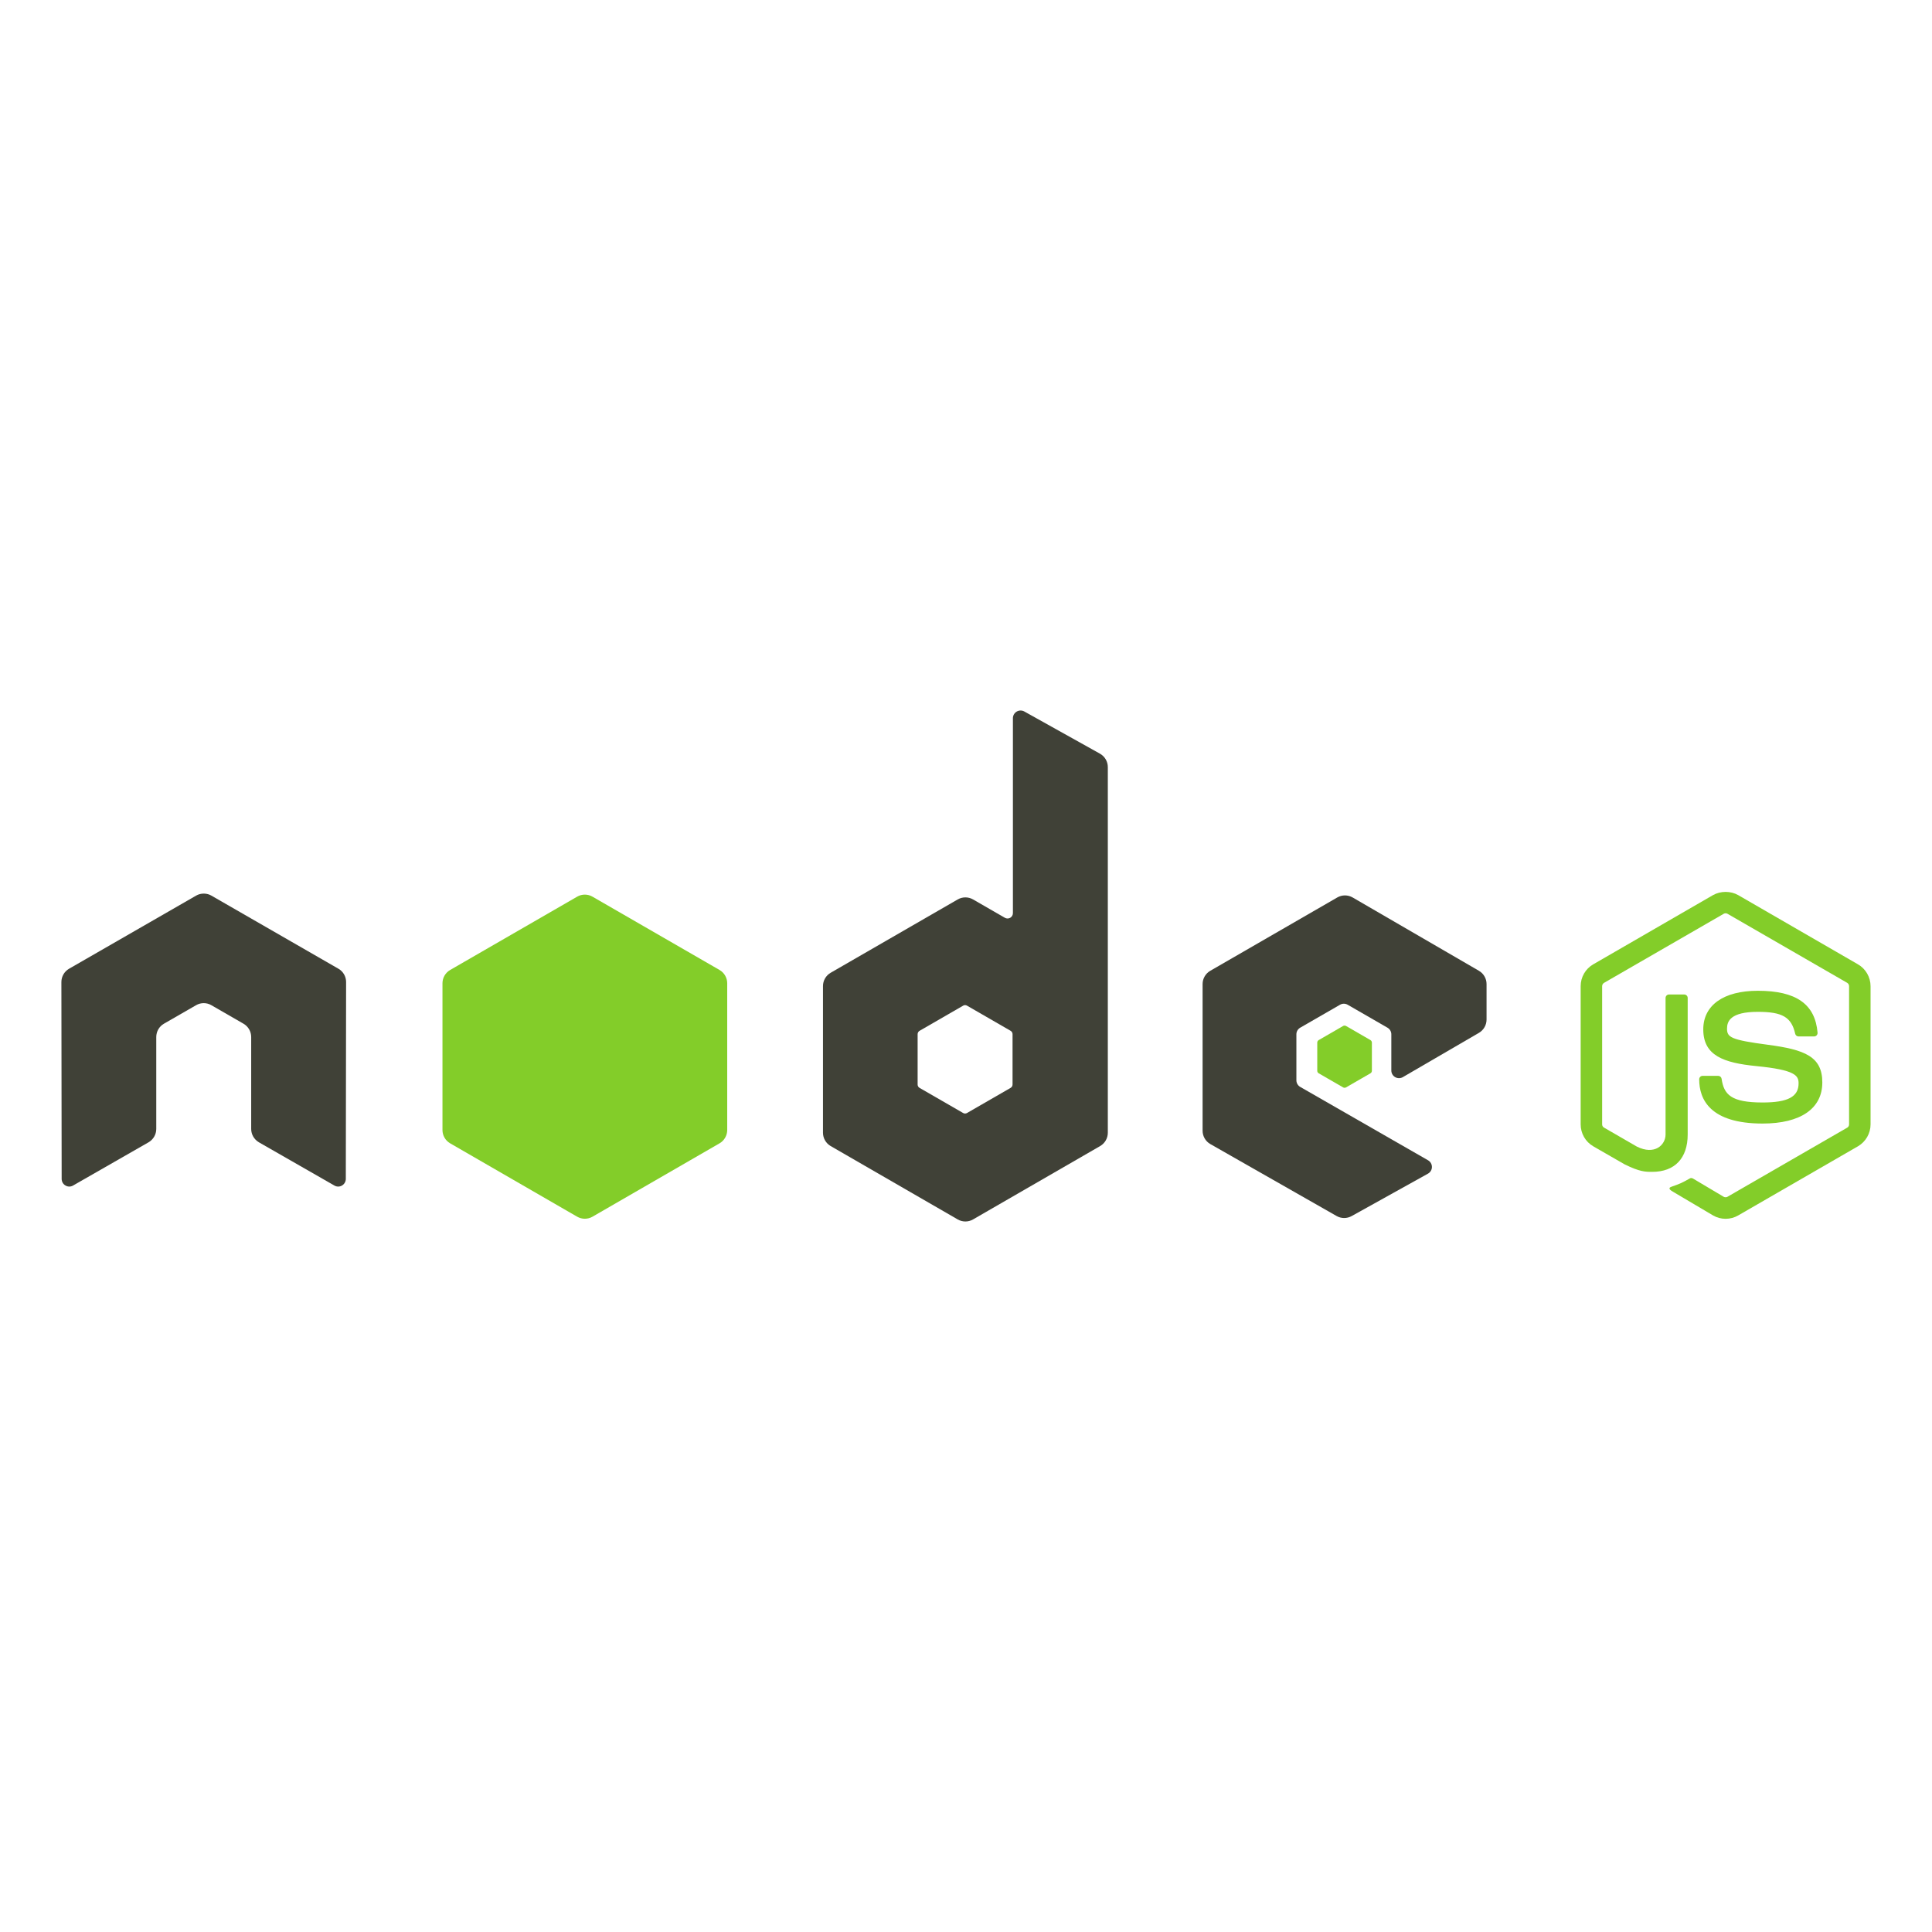
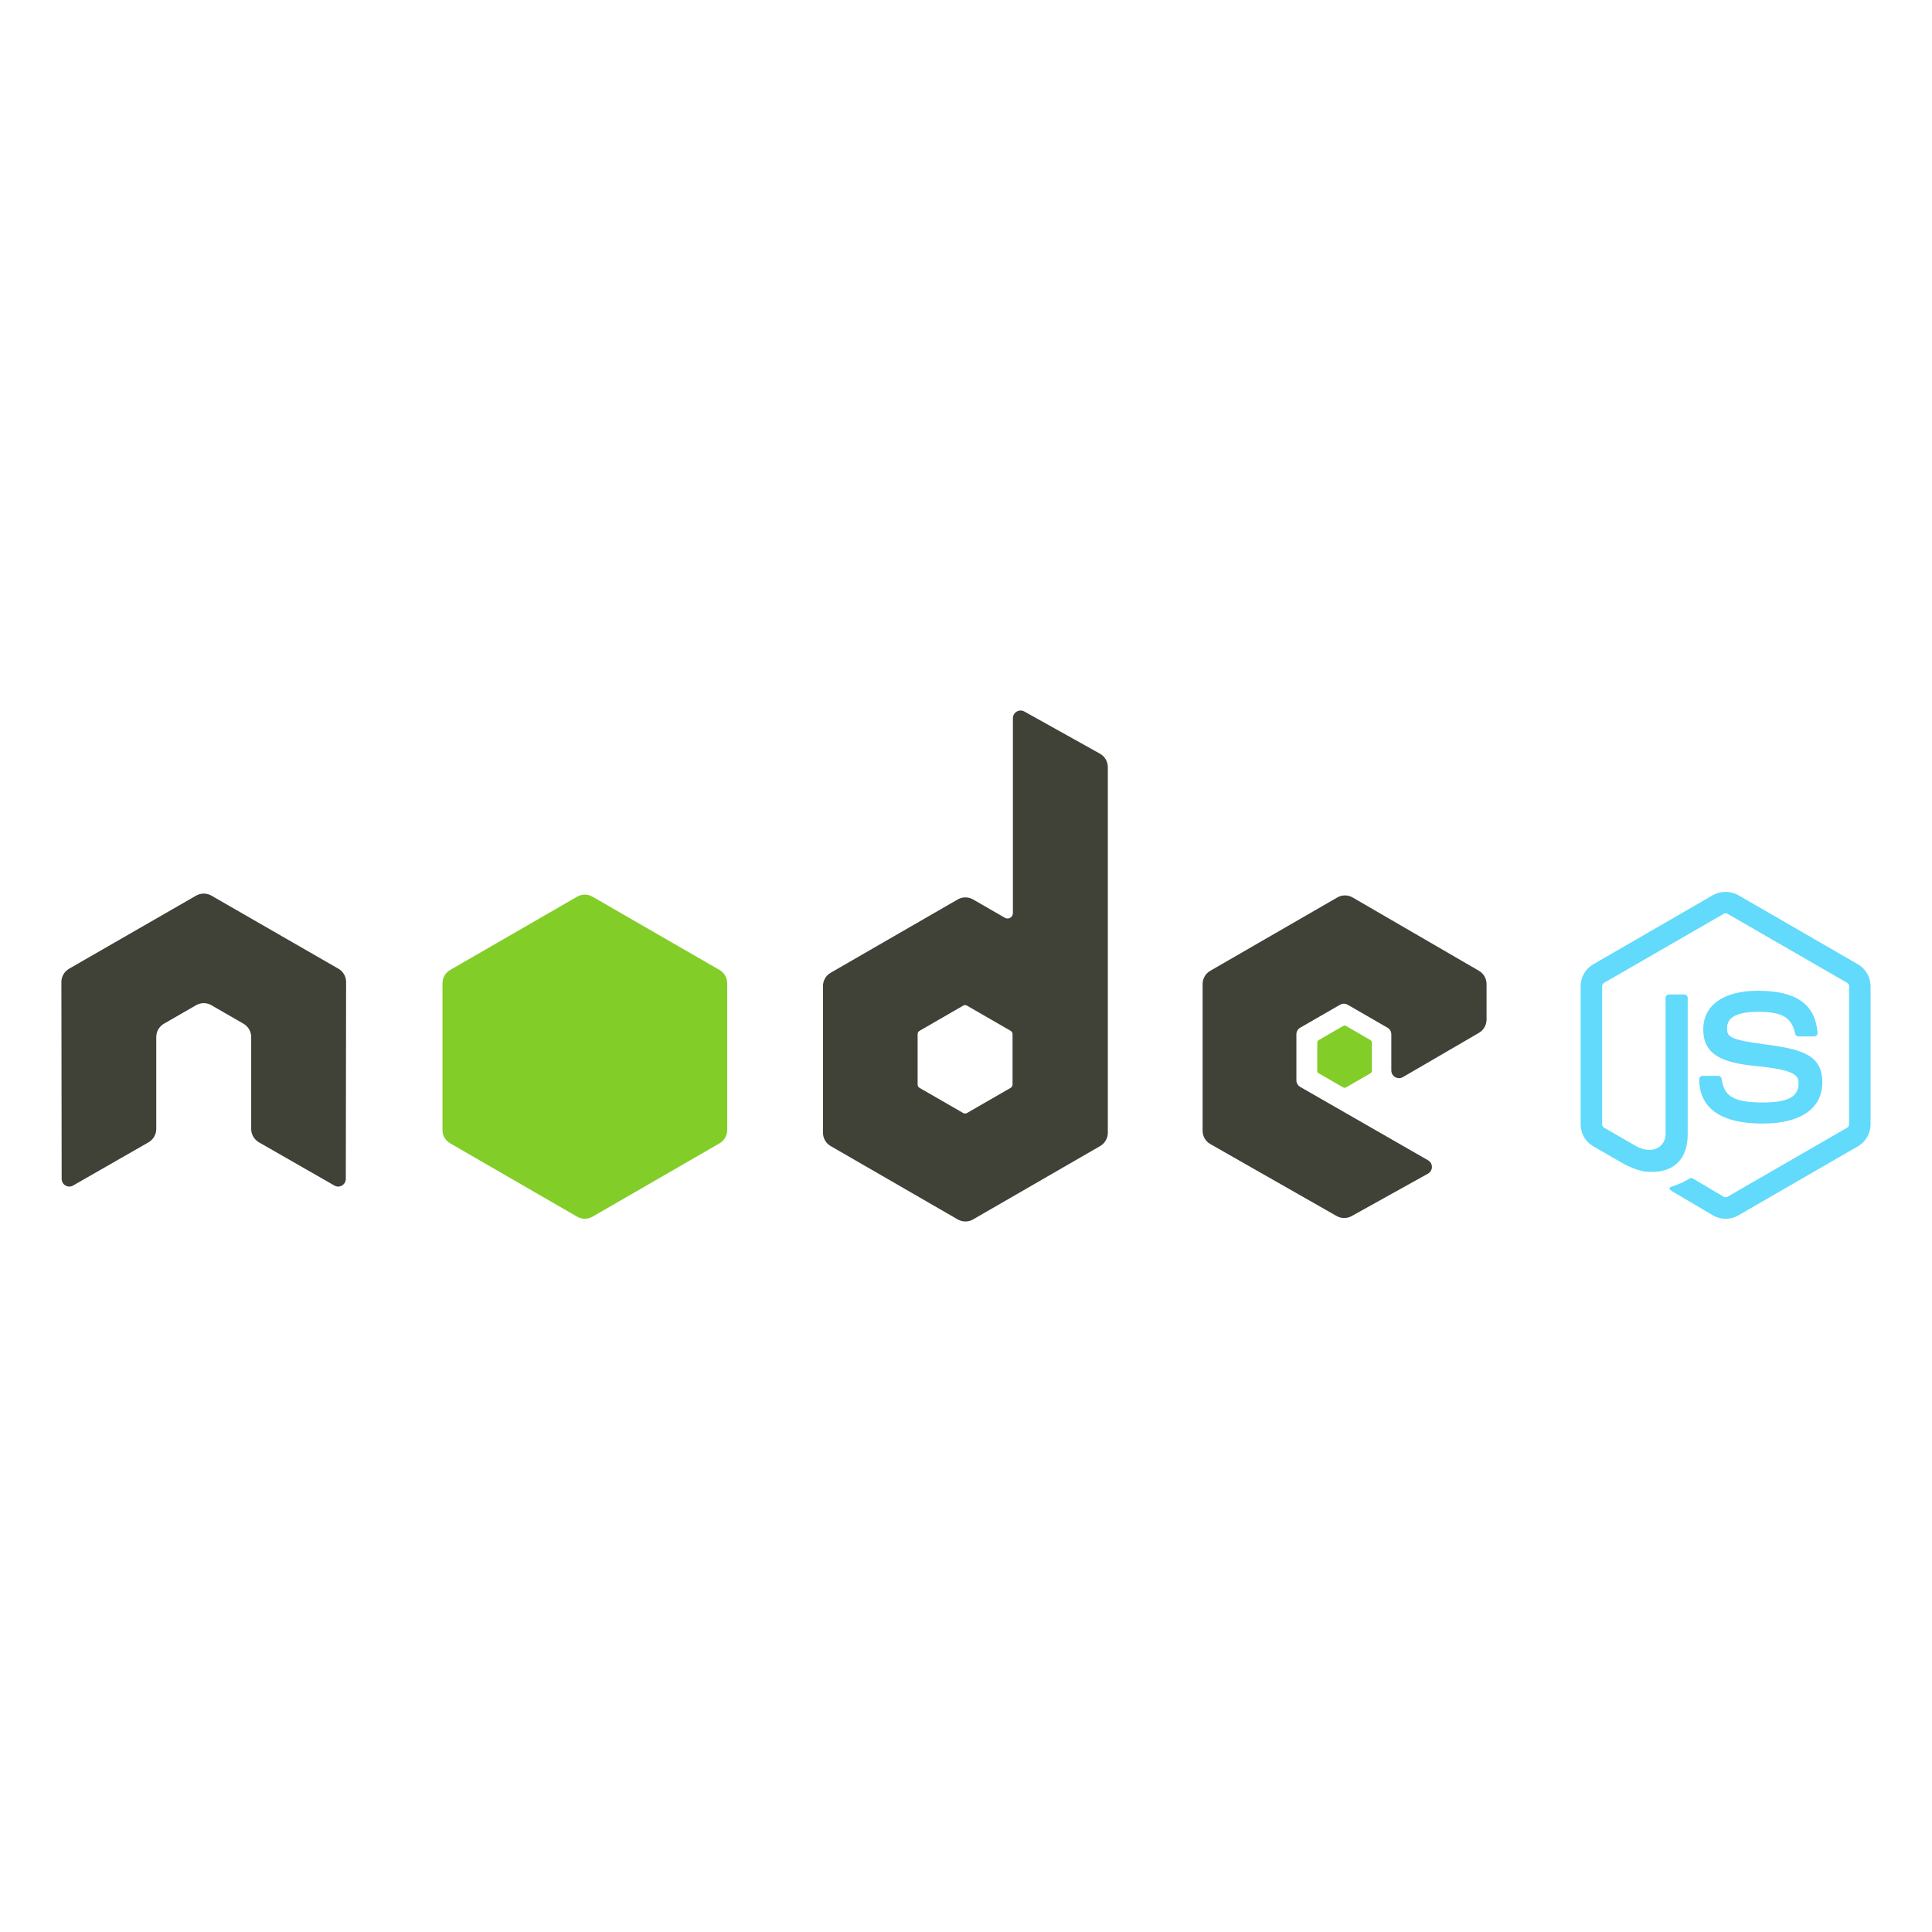
<svg xmlns="http://www.w3.org/2000/svg" viewBox="0 0 128 128">
-   <path fill="#83CD29" d="M114.325 80.749c-.29 0-.578-.076-.832-.224l-2.65-1.568c-.396-.221-.203-.3-.072-.345.528-.184.635-.227 1.198-.545.059-.033.136-.021.197.015l2.035 1.209c.074.041.179.041.246 0l7.937-4.581c.075-.042.122-.127.122-.215v-9.16c0-.09-.047-.173-.123-.219l-7.934-4.577c-.074-.042-.171-.042-.245 0l-7.933 4.578c-.076.045-.125.131-.125.218v9.16c0 .088.049.171.125.212l2.174 1.257c1.18.589 1.903-.105 1.903-.803v-9.045c0-.127.103-.228.23-.228h1.007c.125 0 .229.101.229.228v9.045c0 1.574-.857 2.477-2.35 2.477-.459 0-.82 0-1.828-.496l-2.081-1.198c-.515-.298-.832-.854-.832-1.448v-9.16c0-.595.317-1.15.832-1.446l7.937-4.587c.502-.283 1.169-.283 1.667 0l7.937 4.587c.514.297.833.852.833 1.446v9.16c0 .595-.319 1.148-.833 1.448l-7.937 4.582c-.252.147-.539.223-.834.223M116.778 74.438c-3.475 0-4.202-1.595-4.202-2.932 0-.126.103-.229.23-.229h1.026c.115 0 .21.082.228.194.154 1.045.617 1.572 2.718 1.572 1.671 0 2.383-.378 2.383-1.266 0-.512-.202-.891-2.8-1.146-2.172-.215-3.515-.694-3.515-2.433 0-1.601 1.35-2.557 3.612-2.557 2.543 0 3.801.883 3.96 2.777.006.064-.017.127-.06.176-.044.045-.104.073-.168.073h-1.031c-.107 0-.201-.075-.223-.179-.248-1.1-.848-1.451-2.479-1.451-1.825 0-2.037.637-2.037 1.112 0 .577.25.745 2.715 1.071 2.439.323 3.598.779 3.598 2.494.001 1.733-1.441 2.724-3.955 2.724" />
+   <path fill="#61DAFB" d="M114.325 80.749c-.29 0-.578-.076-.832-.224l-2.65-1.568c-.396-.221-.203-.3-.072-.345.528-.184.635-.227 1.198-.545.059-.033.136-.021.197.015l2.035 1.209c.074.041.179.041.246 0l7.937-4.581c.075-.042.122-.127.122-.215v-9.16c0-.09-.047-.173-.123-.219l-7.934-4.577c-.074-.042-.171-.042-.245 0l-7.933 4.578c-.076.045-.125.131-.125.218v9.16c0 .088.049.171.125.212l2.174 1.257c1.18.589 1.903-.105 1.903-.803v-9.045c0-.127.103-.228.23-.228h1.007c.125 0 .229.101.229.228v9.045c0 1.574-.857 2.477-2.35 2.477-.459 0-.82 0-1.828-.496l-2.081-1.198c-.515-.298-.832-.854-.832-1.448v-9.16c0-.595.317-1.15.832-1.446l7.937-4.587c.502-.283 1.169-.283 1.667 0l7.937 4.587c.514.297.833.852.833 1.446v9.16c0 .595-.319 1.148-.833 1.448l-7.937 4.582c-.252.147-.539.223-.834.223M116.778 74.438c-3.475 0-4.202-1.595-4.202-2.932 0-.126.103-.229.23-.229h1.026c.115 0 .21.082.228.194.154 1.045.617 1.572 2.718 1.572 1.671 0 2.383-.378 2.383-1.266 0-.512-.202-.891-2.8-1.146-2.172-.215-3.515-.694-3.515-2.433 0-1.601 1.35-2.557 3.612-2.557 2.543 0 3.801.883 3.96 2.777.006.064-.017.127-.06.176-.044.045-.104.073-.168.073h-1.031c-.107 0-.201-.075-.223-.179-.248-1.1-.848-1.451-2.479-1.451-1.825 0-2.037.637-2.037 1.112 0 .577.25.745 2.715 1.071 2.439.323 3.598.779 3.598 2.494.001 1.733-1.441 2.724-3.955 2.724" />
  <path fill="#404137" d="M97.982 68.43c.313-.183.506-.517.506-.88v-2.354c0-.362-.192-.696-.506-.879l-8.364-4.856c-.315-.183-.703-.184-1.019-.002l-8.416 4.859c-.314.182-.508.517-.508.88v9.716c0 .365.196.703.514.884l8.363 4.765c.308.177.686.178.997.006l5.058-2.812c.161-.09.261-.258.262-.44.001-.184-.097-.354-.256-.445l-8.468-4.86c-.159-.091-.256-.259-.256-.44v-3.046c0-.182.097-.349.254-.439l2.637-1.52c.156-.091.35-.091.507 0l2.637 1.52c.158.091.255.258.255.439v2.396c0 .183.097.351.254.441.158.091.352.091.51-.001l5.039-2.932" />
  <path fill="#83CD29" d="M88.984 67.974c.061-.034.135-.034.195 0l1.615.933c.06.035.097.1.097.169v1.865c0 .07-.037.134-.097.169l-1.615.932c-.06.035-.135.035-.195 0l-1.614-.932c-.061-.035-.098-.099-.098-.169v-1.865c0-.069.037-.134.098-.169l1.614-.933" />
  <path fill="#404137" d="M67.083 71.854c0 .09-.048.174-.127.22l-2.89 1.666c-.079.046-.176.046-.254 0l-2.89-1.666c-.079-.046-.127-.13-.127-.22v-3.338c0-.09.049-.175.127-.221l2.89-1.668c.079-.047.176-.047.255 0l2.891 1.668c.078.046.126.131.126.221v3.338zm.781-24.716c-.157-.087-.349-.085-.505.006-.155.092-.251.258-.251.438v12.915c0 .126-.068.244-.177.308-.11.063-.246.063-.356 0l-2.108-1.215c-.314-.181-.701-.181-1.015 0l-8.418 4.858c-.315.182-.509.518-.509.881v9.719c0 .363.194.698.508.881l8.418 4.861c.314.182.702.182 1.017 0l8.42-4.861c.314-.183.508-.518.508-.881v-24.227c0-.368-.2-.708-.521-.888l-5.011-2.795" />
  <path fill="#83CD29" d="M38.238 59.407c.314-.182.702-.182 1.016 0l8.418 4.857c.314.182.508.518.508.881v9.722c0 .363-.194.699-.508.881l-8.417 4.861c-.314.181-.702.181-1.017 0l-8.415-4.861c-.314-.182-.508-.518-.508-.881v-9.723c0-.362.194-.698.508-.88l8.415-4.857" />
  <path fill="#404137" d="M22.93 65.064c0-.366-.192-.702-.508-.883l-8.415-4.843c-.144-.084-.303-.127-.464-.133h-.087c-.16.006-.32.049-.464.133l-8.416 4.843c-.313.181-.509.517-.509.883l.018 13.04c0 .182.095.351.254.439.156.094.349.094.505 0l5-2.864c.316-.188.509-.519.509-.882v-6.092c0-.364.192-.699.507-.881l2.13-1.226c.158-.093.332-.137.508-.137.174 0 .352.044.507.137l2.128 1.226c.315.182.509.517.509.881v6.092c0 .363.195.696.509.882l5 2.864c.157.094.353.094.508 0 .155-.089.252-.258.252-.439l.019-13.04" />
</svg>
